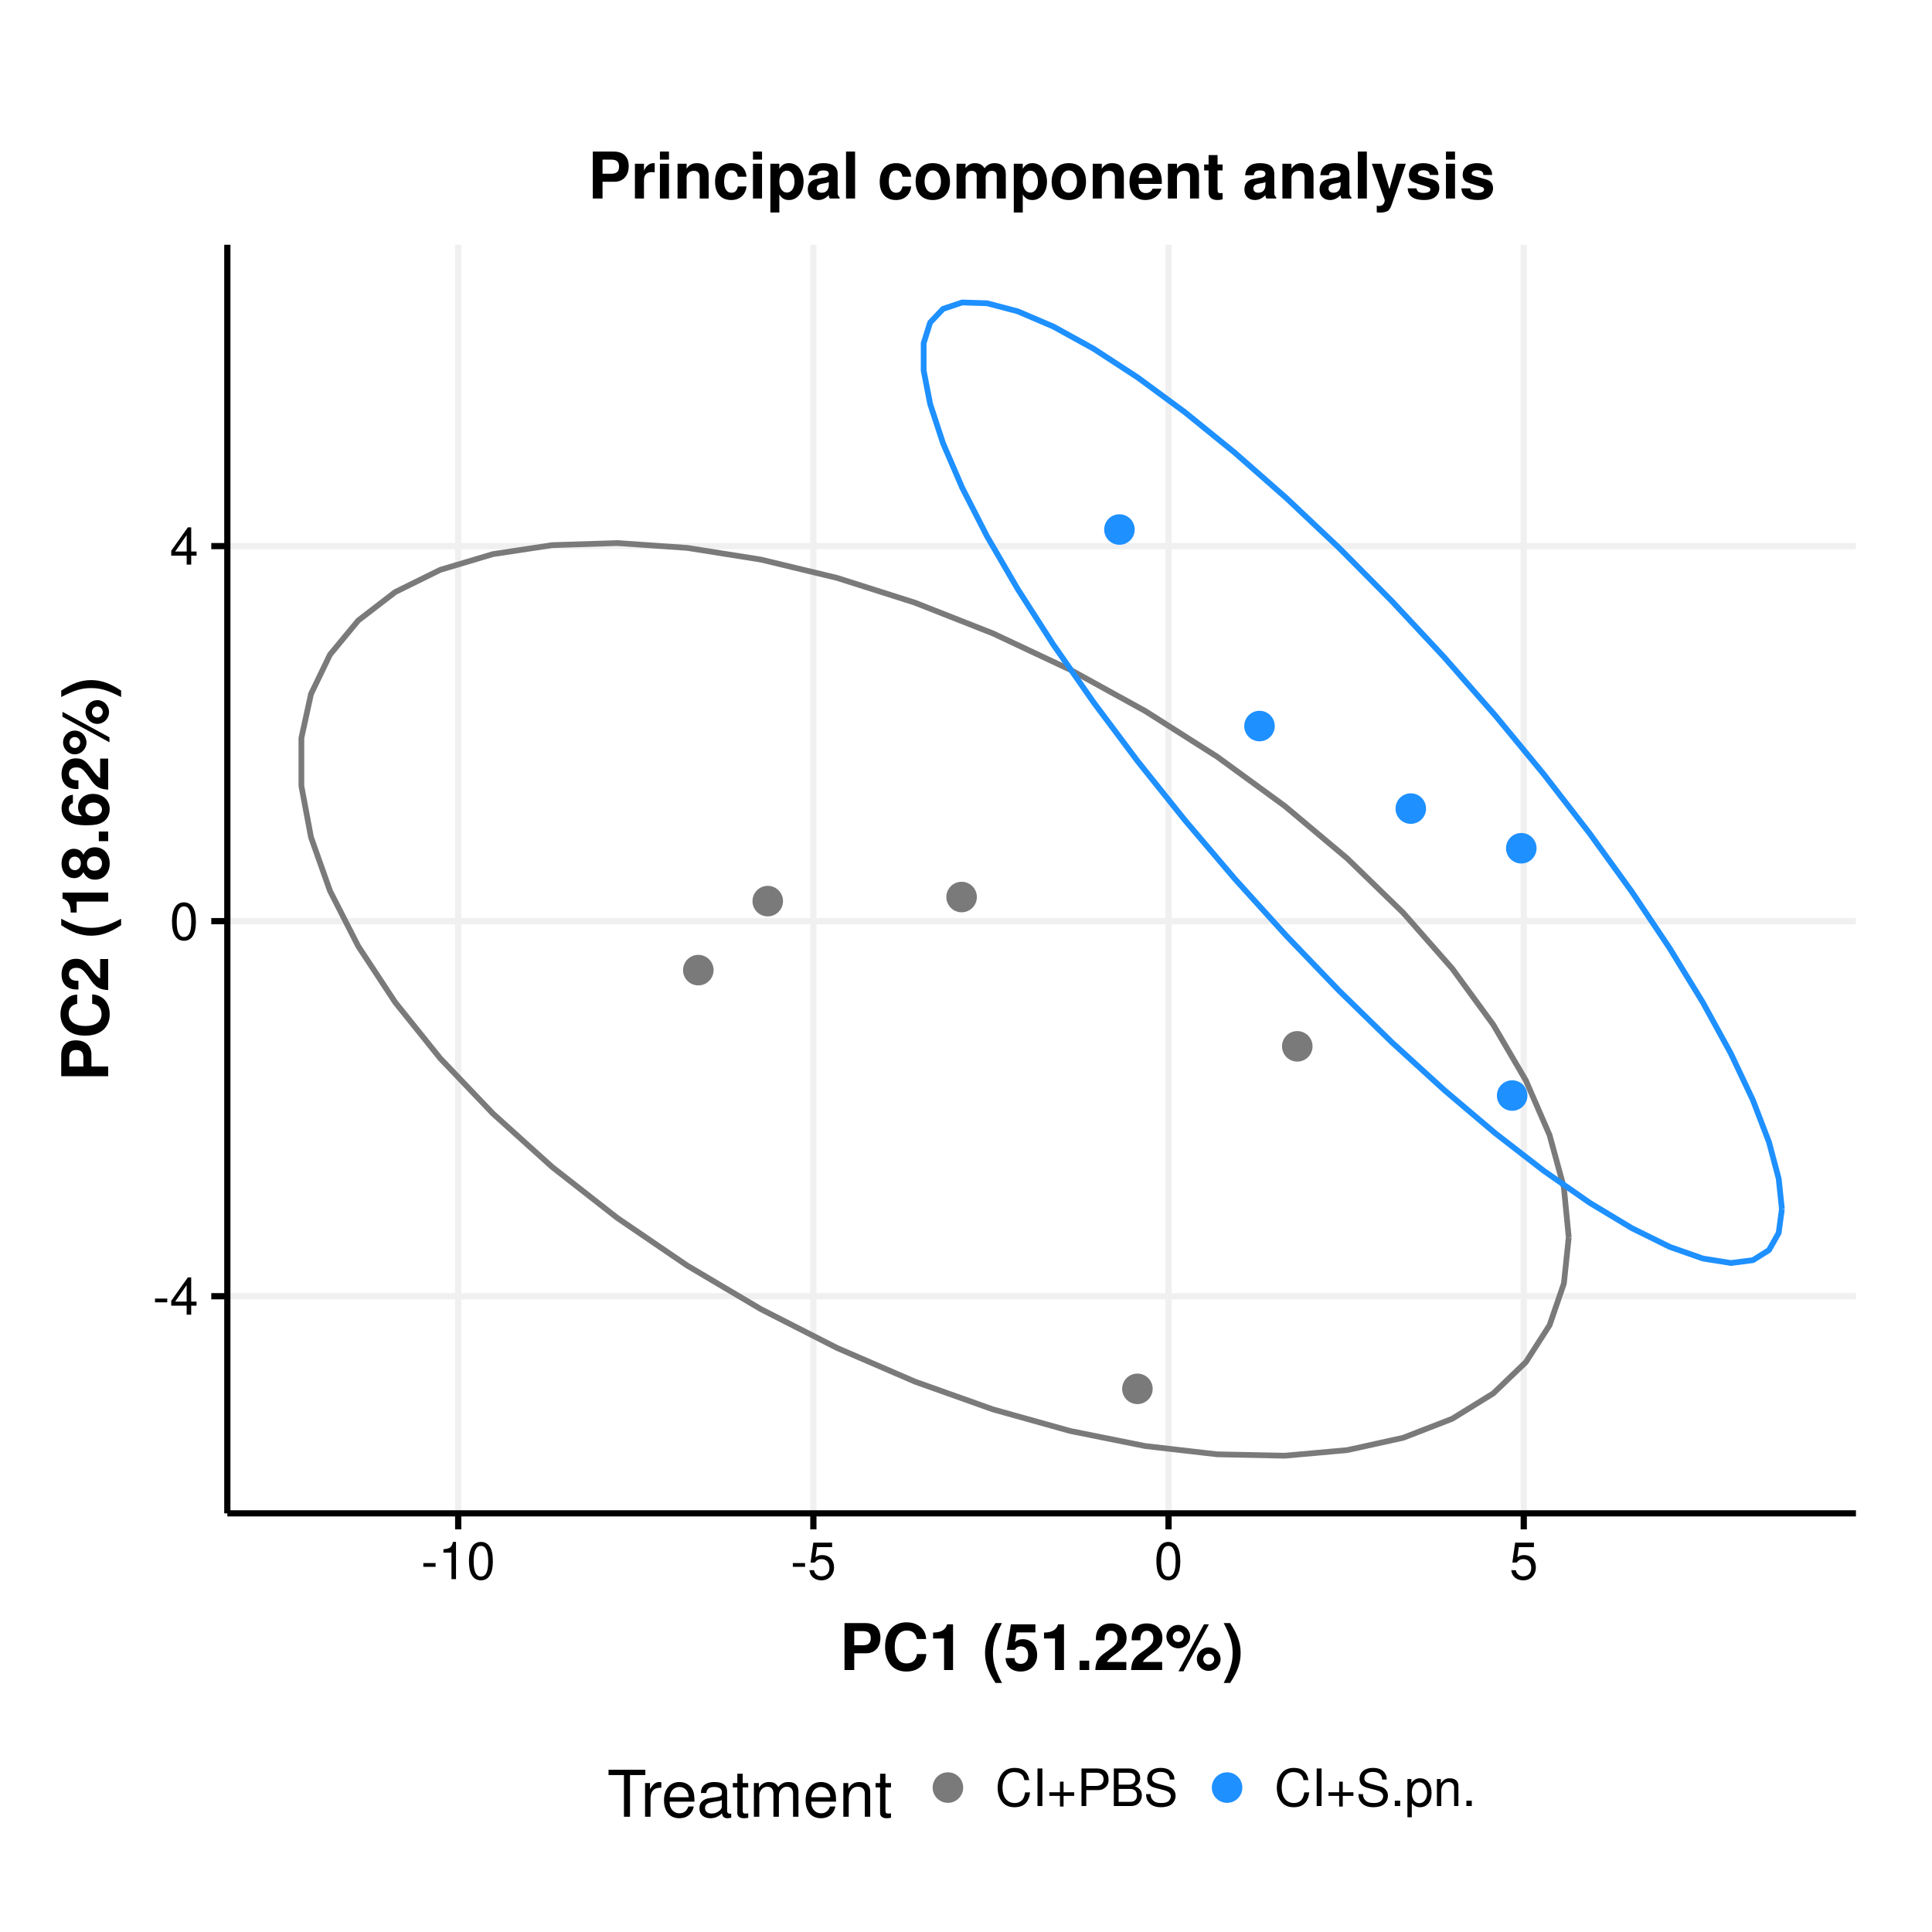
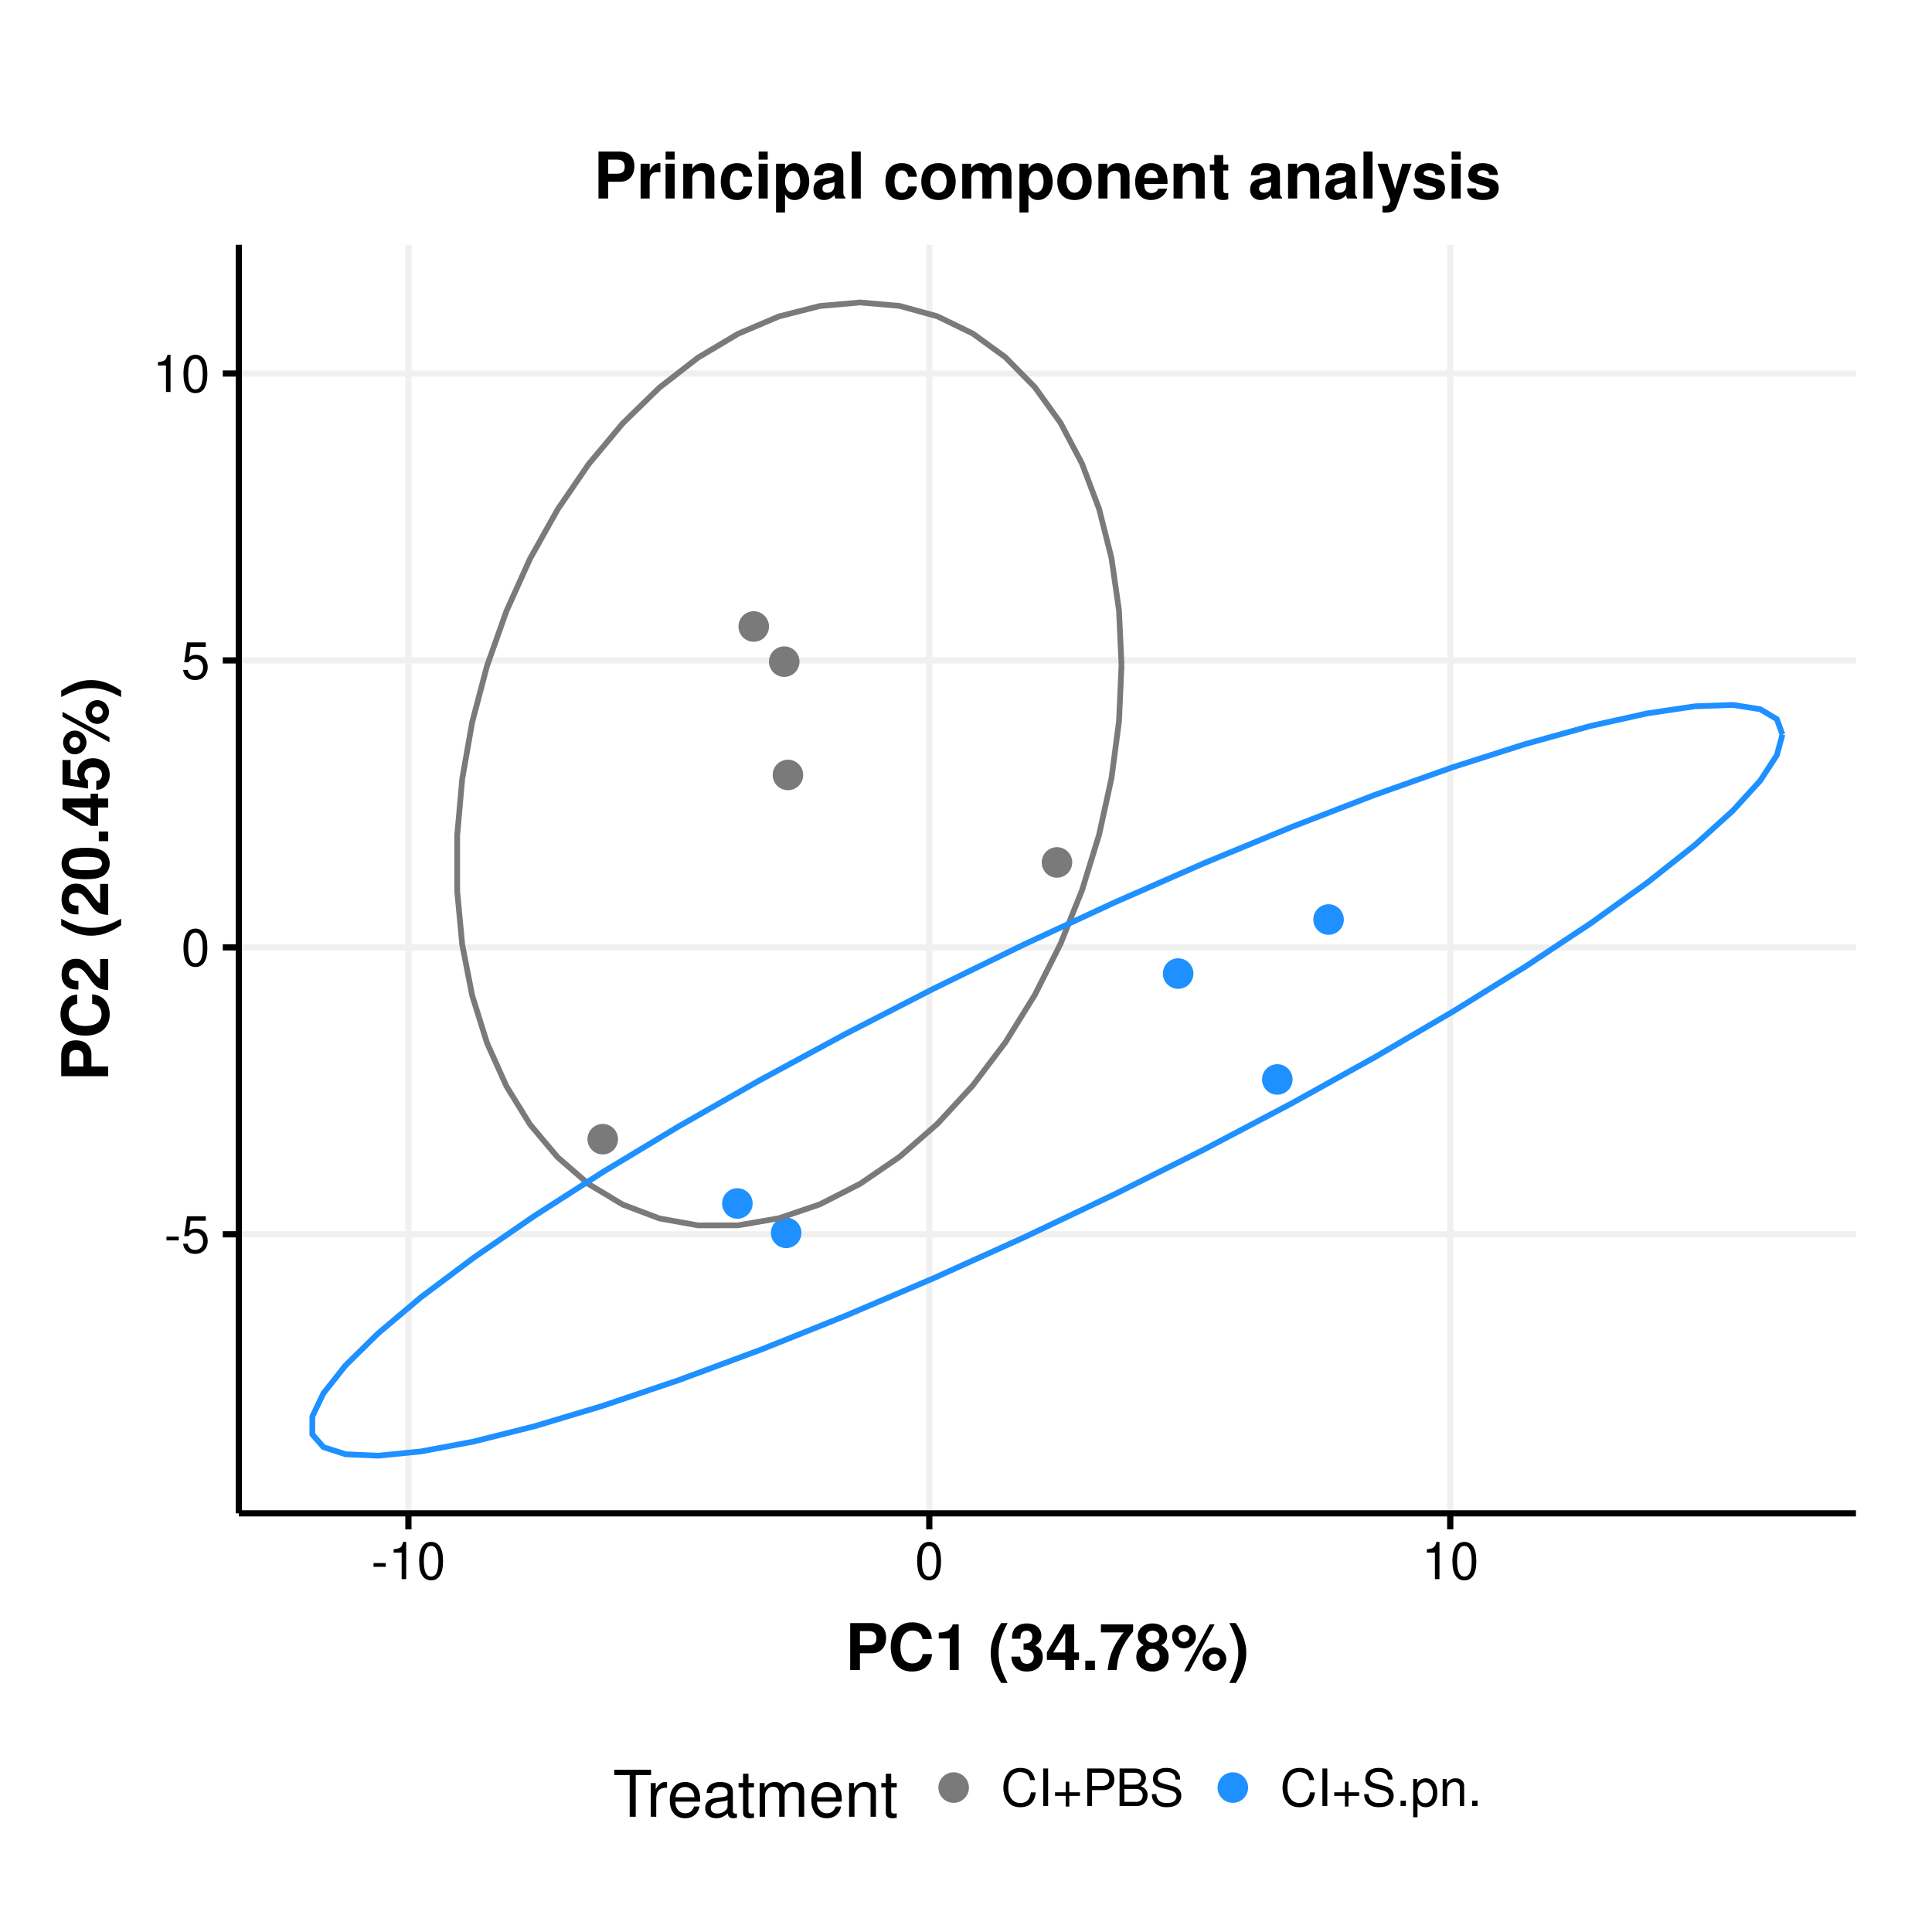
<svg xmlns="http://www.w3.org/2000/svg" class="svglite" width="360.00pt" height="360.00pt" viewBox="0 0 360.00 360.00">
  <defs>
    <style type="text/css">
    .svglite line, .svglite polyline, .svglite polygon, .svglite path, .svglite rect, .svglite circle {
      fill: none;
      stroke: #000000;
      stroke-linecap: round;
      stroke-linejoin: round;
      stroke-miterlimit: 10.00;
    }
    .svglite text {
      white-space: pre;
    }
  </style>
  </defs>
  <rect width="100%" height="100%" style="stroke: none; fill: #FFFFFF;" />
  <defs>
    <clipPath id="cpMC4wMHwzNjAuMDB8MC4wMHwzNjAuMDA=">
      <rect x="0.00" y="0.00" width="360.00" height="360.00" />
    </clipPath>
  </defs>
  <g clip-path="url(#cpMC4wMHwzNjAuMDB8MC4wMHwzNjAuMDA=)">
    <rect x="0.00" y="0.00" width="360.00" height="360.00" style="stroke-width: 1.16; stroke: none; fill: #FFFFFF;" />
  </g>
  <defs>
-     <clipPath id="cpNDIuMzZ8MzQ1LjgzfDQ1LjYxfDI4MS45OQ==">
-       <rect x="42.36" y="45.61" width="303.46" height="236.38" />
+     <clipPath id="cpNDQuNTB8MzQ1LjgzfDQ1LjYxfDI4MS45OQ==">
+       <rect x="44.50" y="45.61" width="301.32" height="236.38" />
    </clipPath>
  </defs>
-   <g clip-path="url(#cpNDIuMzZ8MzQ1LjgzfDQ1LjYxfDI4MS45OQ==)">
-     <rect x="42.36" y="45.61" width="303.46" height="236.38" style="stroke-width: 1.16; stroke: none; fill: #FFFFFF;" />
-     <polyline points="42.36,241.53 345.83,241.53 " style="stroke-width: 1.16; stroke: #F0F0F0; stroke-linecap: butt;" />
-     <polyline points="42.36,171.64 345.83,171.64 " style="stroke-width: 1.16; stroke: #F0F0F0; stroke-linecap: butt;" />
-     <polyline points="42.36,101.76 345.83,101.76 " style="stroke-width: 1.16; stroke: #F0F0F0; stroke-linecap: butt;" />
-     <polyline points="85.38,281.99 85.38,45.61 " style="stroke-width: 1.16; stroke: #F0F0F0; stroke-linecap: butt;" />
-     <polyline points="151.56,281.99 151.56,45.61 " style="stroke-width: 1.16; stroke: #F0F0F0; stroke-linecap: butt;" />
-     <polyline points="217.74,281.99 217.74,45.61 " style="stroke-width: 1.16; stroke: #F0F0F0; stroke-linecap: butt;" />
-     <polyline points="283.93,281.99 283.93,45.61 " style="stroke-width: 1.16; stroke: #F0F0F0; stroke-linecap: butt;" />
-     <circle cx="179.18" cy="167.15" r="2.49" style="stroke-width: 0.71; stroke: #7A7A7A; fill: #7A7A7A;" />
-     <circle cx="130.12" cy="180.77" r="2.49" style="stroke-width: 0.71; stroke: #7A7A7A; fill: #7A7A7A;" />
-     <circle cx="143.06" cy="167.91" r="2.49" style="stroke-width: 0.71; stroke: #7A7A7A; fill: #7A7A7A;" />
-     <circle cx="241.73" cy="194.97" r="2.49" style="stroke-width: 0.71; stroke: #7A7A7A; fill: #7A7A7A;" />
-     <circle cx="211.94" cy="258.79" r="2.49" style="stroke-width: 0.71; stroke: #7A7A7A; fill: #7A7A7A;" />
-     <circle cx="262.88" cy="150.67" r="2.49" style="stroke-width: 0.71; stroke: #1E90FF; fill: #1E90FF;" />
-     <circle cx="281.77" cy="204.14" r="2.49" style="stroke-width: 0.71; stroke: #1E90FF; fill: #1E90FF;" />
-     <circle cx="283.47" cy="158.06" r="2.49" style="stroke-width: 0.71; stroke: #1E90FF; fill: #1E90FF;" />
-     <circle cx="234.69" cy="135.29" r="2.49" style="stroke-width: 0.71; stroke: #1E90FF; fill: #1E90FF;" />
-     <circle cx="208.59" cy="98.67" r="2.49" style="stroke-width: 0.71; stroke: #1E90FF; fill: #1E90FF;" />
-     <polyline points="292.31,230.56 291.41,221.30 288.74,211.51 284.33,201.34 278.25,190.94 270.59,180.46 261.46,170.08 251.02,159.94 239.40,150.19 226.80,141.00 213.40,132.49 199.41,124.79 185.03,118.03 170.48,112.30 155.99,107.69 141.78,104.27 128.05,102.09 115.03,101.19 102.90,101.58 91.85,103.25 82.04,106.18 73.64,110.32 66.75,115.62 61.49,121.98 57.95,129.32 56.16,137.52 56.16,146.46 57.95,156.00 61.49,166.00 66.75,176.31 73.64,186.77 82.04,197.22 91.85,207.50 102.90,217.46 115.03,226.95 128.05,235.82 141.78,243.94 155.99,251.18 170.48,257.44 185.03,262.62 199.41,266.64 213.40,269.45 226.80,270.99 239.40,271.25 251.02,270.21 261.46,267.91 270.59,264.37 278.25,259.64 284.33,253.80 288.74,246.93 291.41,239.15 292.31,230.56 " style="stroke-width: 1.07; stroke: #7A7A7A; stroke-linecap: butt;" />
-     <polyline points="332.03,225.27 331.43,219.60 329.62,212.80 326.63,205.00 322.51,196.29 317.32,186.82 311.14,176.72 304.07,166.16 296.20,155.29 287.67,144.28 278.60,133.29 269.12,122.48 259.38,112.04 249.53,102.10 239.72,92.83 230.09,84.36 220.80,76.82 211.97,70.32 203.76,64.97 196.28,60.85 189.64,58.01 183.94,56.51 179.28,56.36 175.72,57.56 173.32,60.10 172.11,63.95 172.11,69.03 173.32,75.27 175.72,82.59 179.28,90.86 183.94,99.97 189.64,109.77 196.28,120.12 203.76,130.85 211.97,141.82 220.80,152.84 230.09,163.76 239.72,174.40 249.53,184.61 259.38,194.24 269.12,203.12 278.60,211.15 287.67,218.17 296.20,224.11 304.07,228.85 311.14,232.34 317.32,234.51 322.51,235.34 326.63,234.82 329.62,232.94 331.43,229.74 332.03,225.27 " style="stroke-width: 1.07; stroke: #1E90FF; stroke-linecap: butt;" />
-     <rect x="42.36" y="45.61" width="303.46" height="236.38" style="stroke-width: 1.16; stroke: none;" />
+   <g clip-path="url(#cpNDQuNTB8MzQ1LjgzfDQ1LjYxfDI4MS45OQ==)">
+     <rect x="44.50" y="45.61" width="301.32" height="236.38" style="stroke-width: 1.16; stroke: none; fill: #FFFFFF;" />
+     <polyline points="44.50,229.99 345.83,229.99 " style="stroke-width: 1.16; stroke: #F0F0F0; stroke-linecap: butt;" />
+     <polyline points="44.50,176.53 345.83,176.53 " style="stroke-width: 1.16; stroke: #F0F0F0; stroke-linecap: butt;" />
+     <polyline points="44.50,123.06 345.83,123.06 " style="stroke-width: 1.16; stroke: #F0F0F0; stroke-linecap: butt;" />
+     <polyline points="44.50,69.60 345.83,69.60 " style="stroke-width: 1.16; stroke: #F0F0F0; stroke-linecap: butt;" />
+     <polyline points="76.10,281.99 76.10,45.61 " style="stroke-width: 1.16; stroke: #F0F0F0; stroke-linecap: butt;" />
+     <polyline points="173.16,281.99 173.16,45.61 " style="stroke-width: 1.16; stroke: #F0F0F0; stroke-linecap: butt;" />
+     <polyline points="270.23,281.99 270.23,45.61 " style="stroke-width: 1.16; stroke: #F0F0F0; stroke-linecap: butt;" />
+     <circle cx="146.82" cy="144.40" r="2.49" style="stroke-width: 0.71; stroke: #7A7A7A; fill: #7A7A7A;" />
+     <circle cx="140.45" cy="116.74" r="2.49" style="stroke-width: 0.71; stroke: #7A7A7A; fill: #7A7A7A;" />
+     <circle cx="146.13" cy="123.29" r="2.49" style="stroke-width: 0.71; stroke: #7A7A7A; fill: #7A7A7A;" />
+     <circle cx="196.95" cy="160.70" r="2.49" style="stroke-width: 0.71; stroke: #7A7A7A; fill: #7A7A7A;" />
+     <circle cx="112.31" cy="212.27" r="2.49" style="stroke-width: 0.71; stroke: #7A7A7A; fill: #7A7A7A;" />
+     <circle cx="219.53" cy="181.41" r="2.49" style="stroke-width: 0.71; stroke: #1E90FF; fill: #1E90FF;" />
+     <circle cx="247.56" cy="171.34" r="2.49" style="stroke-width: 0.71; stroke: #1E90FF; fill: #1E90FF;" />
+     <circle cx="238.01" cy="201.14" r="2.49" style="stroke-width: 0.71; stroke: #1E90FF; fill: #1E90FF;" />
+     <circle cx="146.49" cy="229.72" r="2.49" style="stroke-width: 0.71; stroke: #1E90FF; fill: #1E90FF;" />
+     <circle cx="137.40" cy="224.25" r="2.49" style="stroke-width: 0.71; stroke: #1E90FF; fill: #1E90FF;" />
+     <polyline points="208.98,123.94 208.51,113.75 207.11,104.00 204.80,94.82 201.61,86.37 197.60,78.77 192.82,72.14 187.34,66.57 181.25,62.14 174.65,58.94 167.62,57.00 160.28,56.36 152.75,57.02 145.12,58.97 137.53,62.20 130.08,66.63 122.88,72.22 116.05,78.87 109.69,86.48 103.90,94.94 98.76,104.12 94.36,113.89 90.75,124.08 87.99,134.55 86.13,145.14 85.19,155.69 85.19,166.04 86.13,176.03 87.99,185.52 90.75,194.34 94.36,202.39 98.76,209.52 103.90,215.63 109.69,220.64 116.05,224.46 122.88,227.04 130.08,228.33 137.53,228.32 145.12,227.01 152.75,224.42 160.28,220.58 167.62,215.56 174.65,209.43 181.25,202.28 187.34,194.23 192.82,185.39 197.60,175.90 201.61,165.91 204.80,155.55 207.11,145.00 208.51,134.41 208.98,123.94 " style="stroke-width: 1.07; stroke: #7A7A7A; stroke-linecap: butt;" />
+     <polyline points="332.13,136.86 331.09,134.00 327.99,132.15 322.87,131.35 315.82,131.61 306.93,132.93 296.35,135.28 284.23,138.64 270.76,142.94 256.14,148.13 240.60,154.13 224.36,160.84 207.68,168.16 190.81,175.99 174.00,184.20 157.52,192.67 141.60,201.27 126.49,209.87 112.42,218.34 99.60,226.55 88.23,234.38 78.47,241.70 70.49,248.42 64.39,254.42 60.27,259.62 58.20,263.93 58.20,267.29 60.27,269.65 64.39,270.98 70.49,271.25 78.47,270.45 88.23,268.62 99.60,265.76 112.42,261.92 126.49,257.16 141.60,251.56 157.52,245.19 174.00,238.16 190.81,230.57 207.68,222.54 224.36,214.19 240.60,205.64 256.14,197.02 270.76,188.47 284.23,180.11 296.35,172.08 306.93,164.48 315.82,157.45 322.87,151.08 327.99,145.47 331.09,140.71 332.13,136.86 " style="stroke-width: 1.07; stroke: #1E90FF; stroke-linecap: butt;" />
+     <rect x="44.50" y="45.61" width="301.32" height="236.38" style="stroke-width: 1.16; stroke: none;" />
  </g>
  <g clip-path="url(#cpMC4wMHwzNjAuMDB8MC4wMHwzNjAuMDA=)">
-     <polyline points="42.36,281.99 42.36,45.61 " style="stroke-width: 1.16; stroke-linecap: butt;" />
-     <text x="36.98" y="244.97" text-anchor="end" style="font-size: 9.60px; font-family: &quot;Helvetica&quot;;" textLength="8.53px" lengthAdjust="spacingAndGlyphs">-4</text>
-     <text x="36.98" y="175.08" text-anchor="end" style="font-size: 9.60px; font-family: &quot;Helvetica&quot;;" textLength="5.34px" lengthAdjust="spacingAndGlyphs">0</text>
-     <text x="36.98" y="105.20" text-anchor="end" style="font-size: 9.60px; font-family: &quot;Helvetica&quot;;" textLength="5.34px" lengthAdjust="spacingAndGlyphs">4</text>
-     <polyline points="39.37,241.53 42.36,241.53 " style="stroke-width: 1.16; stroke-linecap: butt;" />
-     <polyline points="39.37,171.64 42.36,171.64 " style="stroke-width: 1.16; stroke-linecap: butt;" />
-     <polyline points="39.37,101.76 42.36,101.76 " style="stroke-width: 1.16; stroke-linecap: butt;" />
-     <polyline points="42.36,281.99 345.83,281.99 " style="stroke-width: 1.16; stroke-linecap: butt;" />
-     <polyline points="85.38,284.98 85.38,281.99 " style="stroke-width: 1.16; stroke-linecap: butt;" />
-     <polyline points="151.56,284.98 151.56,281.99 " style="stroke-width: 1.16; stroke-linecap: butt;" />
-     <polyline points="217.74,284.98 217.74,281.99 " style="stroke-width: 1.16; stroke-linecap: butt;" />
-     <polyline points="283.93,284.98 283.93,281.99 " style="stroke-width: 1.16; stroke-linecap: butt;" />
-     <text x="85.38" y="294.25" text-anchor="middle" style="font-size: 9.60px; font-family: &quot;Helvetica&quot;;" textLength="13.87px" lengthAdjust="spacingAndGlyphs">-10</text>
-     <text x="151.56" y="294.25" text-anchor="middle" style="font-size: 9.60px; font-family: &quot;Helvetica&quot;;" textLength="8.53px" lengthAdjust="spacingAndGlyphs">-5</text>
-     <text x="217.74" y="294.25" text-anchor="middle" style="font-size: 9.60px; font-family: &quot;Helvetica&quot;;" textLength="5.34px" lengthAdjust="spacingAndGlyphs">0</text>
-     <text x="283.93" y="294.25" text-anchor="middle" style="font-size: 9.60px; font-family: &quot;Helvetica&quot;;" textLength="5.34px" lengthAdjust="spacingAndGlyphs">5</text>
-     <text x="194.10" y="311.19" text-anchor="middle" style="font-size: 12.00px; font-weight: bold; font-family: &quot;Helvetica&quot;;" textLength="75.38px" lengthAdjust="spacingAndGlyphs">PC1 (51.22%)</text>
-     <text transform="translate(20.16,163.80) rotate(-90)" text-anchor="middle" style="font-size: 12.00px; font-weight: bold; font-family: &quot;Helvetica&quot;;" textLength="75.38px" lengthAdjust="spacingAndGlyphs">PC2 (18.62%)</text>
-     <rect x="107.16" y="322.61" width="173.87" height="23.22" style="stroke-width: 1.16; stroke: none; fill: #FFFFFF;" />
-     <text x="113.14" y="338.52" style="font-size: 12.00px; font-family: &quot;Helvetica&quot;;" textLength="54.68px" lengthAdjust="spacingAndGlyphs">Treatment</text>
-     <rect x="173.80" y="328.59" width="5.67" height="9.01" style="stroke-width: 1.16; stroke: none; fill: #FFFFFF;" />
-     <circle cx="176.63" cy="333.09" r="2.49" style="stroke-width: 0.71; stroke: #7A7A7A; fill: #7A7A7A;" />
-     <line x1="174.36" y1="333.09" x2="178.90" y2="333.09" style="stroke-width: 1.07; stroke: #7A7A7A; stroke-linecap: butt;" />
-     <rect x="225.82" y="328.59" width="5.67" height="9.01" style="stroke-width: 1.16; stroke: none; fill: #FFFFFF;" />
-     <circle cx="228.65" cy="333.09" r="2.49" style="stroke-width: 0.71; stroke: #1E90FF; fill: #1E90FF;" />
-     <line x1="226.38" y1="333.09" x2="230.92" y2="333.09" style="stroke-width: 1.07; stroke: #1E90FF; stroke-linecap: butt;" />
-     <text x="185.44" y="336.53" style="font-size: 9.60px; font-family: &quot;Helvetica&quot;;" textLength="34.39px" lengthAdjust="spacingAndGlyphs">CI+PBS</text>
-     <text x="237.46" y="336.53" style="font-size: 9.60px; font-family: &quot;Helvetica&quot;;" textLength="37.59px" lengthAdjust="spacingAndGlyphs">CI+S.pn.</text>
-     <text x="194.10" y="36.99" text-anchor="middle" style="font-size: 12.00px; font-weight: bold; font-family: &quot;Helvetica&quot;;" textLength="169.39px" lengthAdjust="spacingAndGlyphs">Principal component analysis</text>
+     <polyline points="44.50,281.99 44.50,45.61 " style="stroke-width: 1.16; stroke-linecap: butt;" />
+     <text x="39.12" y="233.43" text-anchor="end" style="font-size: 9.60px; font-family: &quot;Helvetica&quot;;" textLength="8.53px" lengthAdjust="spacingAndGlyphs">-5</text>
+     <text x="39.12" y="179.97" text-anchor="end" style="font-size: 9.60px; font-family: &quot;Helvetica&quot;;" textLength="5.34px" lengthAdjust="spacingAndGlyphs">0</text>
+     <text x="39.12" y="126.50" text-anchor="end" style="font-size: 9.60px; font-family: &quot;Helvetica&quot;;" textLength="5.34px" lengthAdjust="spacingAndGlyphs">5</text>
+     <text x="39.12" y="73.04" text-anchor="end" style="font-size: 9.60px; font-family: &quot;Helvetica&quot;;" textLength="10.67px" lengthAdjust="spacingAndGlyphs">10</text>
+     <polyline points="41.51,229.99 44.50,229.99 " style="stroke-width: 1.16; stroke-linecap: butt;" />
+     <polyline points="41.51,176.53 44.50,176.53 " style="stroke-width: 1.16; stroke-linecap: butt;" />
+     <polyline points="41.51,123.06 44.50,123.06 " style="stroke-width: 1.16; stroke-linecap: butt;" />
+     <polyline points="41.51,69.60 44.50,69.60 " style="stroke-width: 1.16; stroke-linecap: butt;" />
+     <polyline points="44.50,281.99 345.83,281.99 " style="stroke-width: 1.16; stroke-linecap: butt;" />
+     <polyline points="76.10,284.98 76.10,281.99 " style="stroke-width: 1.16; stroke-linecap: butt;" />
+     <polyline points="173.16,284.98 173.16,281.99 " style="stroke-width: 1.16; stroke-linecap: butt;" />
+     <polyline points="270.23,284.98 270.23,281.99 " style="stroke-width: 1.16; stroke-linecap: butt;" />
+     <text x="76.10" y="294.25" text-anchor="middle" style="font-size: 9.60px; font-family: &quot;Helvetica&quot;;" textLength="13.87px" lengthAdjust="spacingAndGlyphs">-10</text>
+     <text x="173.16" y="294.25" text-anchor="middle" style="font-size: 9.60px; font-family: &quot;Helvetica&quot;;" textLength="5.34px" lengthAdjust="spacingAndGlyphs">0</text>
+     <text x="270.23" y="294.25" text-anchor="middle" style="font-size: 9.60px; font-family: &quot;Helvetica&quot;;" textLength="10.67px" lengthAdjust="spacingAndGlyphs">10</text>
+     <text x="195.16" y="311.19" text-anchor="middle" style="font-size: 12.00px; font-weight: bold; font-family: &quot;Helvetica&quot;;" textLength="75.38px" lengthAdjust="spacingAndGlyphs">PC1 (34.78%)</text>
+     <text transform="translate(20.16,163.80) rotate(-90)" text-anchor="middle" style="font-size: 12.00px; font-weight: bold; font-family: &quot;Helvetica&quot;;" textLength="75.38px" lengthAdjust="spacingAndGlyphs">PC2 (20.45%)</text>
+     <rect x="108.23" y="322.61" width="173.87" height="23.22" style="stroke-width: 1.16; stroke: none; fill: #FFFFFF;" />
+     <text x="114.21" y="338.52" style="font-size: 12.00px; font-family: &quot;Helvetica&quot;;" textLength="54.68px" lengthAdjust="spacingAndGlyphs">Treatment</text>
+     <rect x="174.87" y="328.59" width="5.67" height="9.01" style="stroke-width: 1.16; stroke: none; fill: #FFFFFF;" />
+     <circle cx="177.70" cy="333.09" r="2.49" style="stroke-width: 0.71; stroke: #7A7A7A; fill: #7A7A7A;" />
+     <line x1="175.43" y1="333.09" x2="179.97" y2="333.09" style="stroke-width: 1.07; stroke: #7A7A7A; stroke-linecap: butt;" />
+     <rect x="226.89" y="328.59" width="5.67" height="9.01" style="stroke-width: 1.16; stroke: none; fill: #FFFFFF;" />
+     <circle cx="229.72" cy="333.09" r="2.49" style="stroke-width: 0.71; stroke: #1E90FF; fill: #1E90FF;" />
+     <line x1="227.45" y1="333.09" x2="231.99" y2="333.09" style="stroke-width: 1.07; stroke: #1E90FF; stroke-linecap: butt;" />
+     <text x="186.51" y="336.53" style="font-size: 9.60px; font-family: &quot;Helvetica&quot;;" textLength="34.39px" lengthAdjust="spacingAndGlyphs">CI+PBS</text>
+     <text x="238.53" y="336.53" style="font-size: 9.60px; font-family: &quot;Helvetica&quot;;" textLength="37.59px" lengthAdjust="spacingAndGlyphs">CI+S.pn.</text>
+     <text x="195.16" y="36.99" text-anchor="middle" style="font-size: 12.00px; font-weight: bold; font-family: &quot;Helvetica&quot;;" textLength="169.39px" lengthAdjust="spacingAndGlyphs">Principal component analysis</text>
  </g>
</svg>
